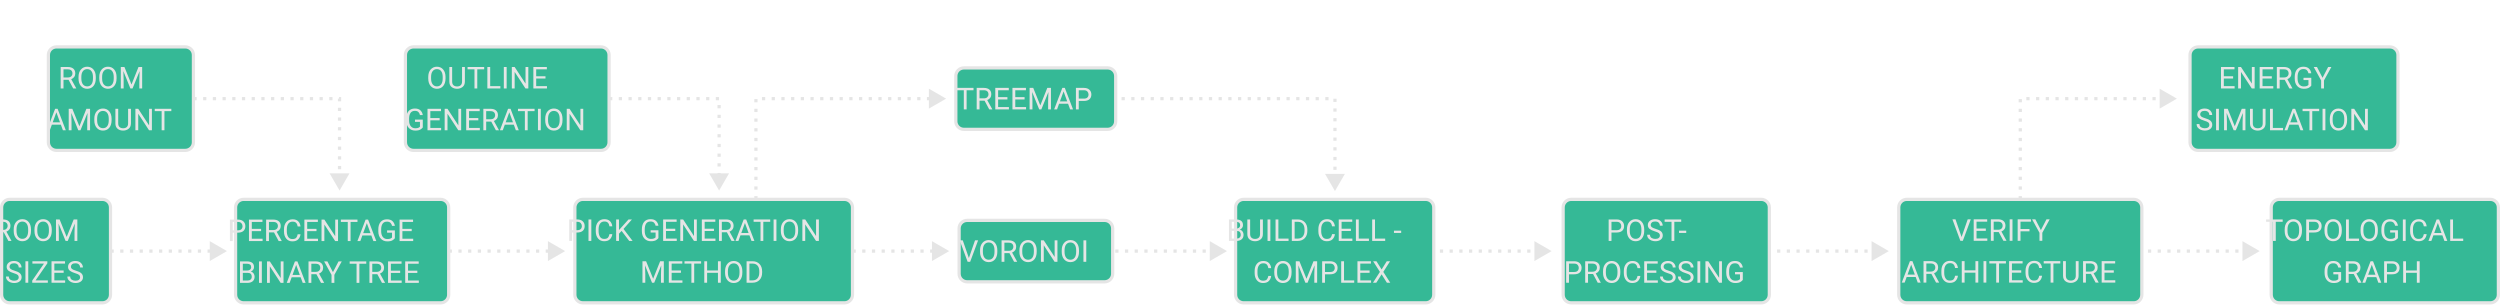
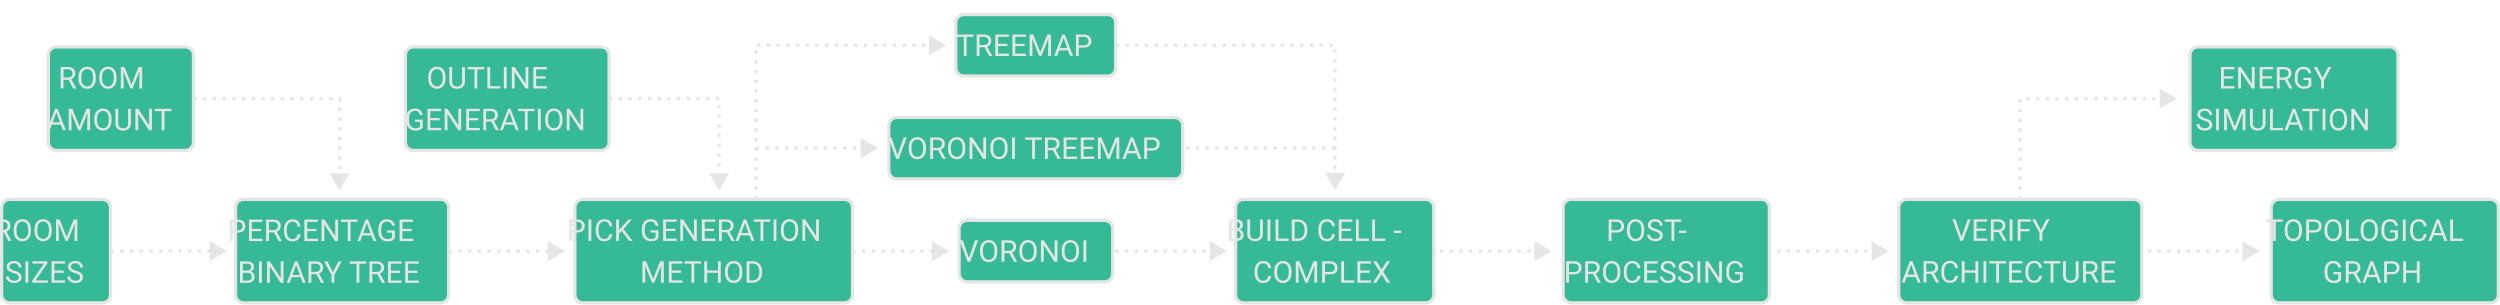
<svg xmlns="http://www.w3.org/2000/svg" xmlns:xlink="http://www.w3.org/1999/xlink" width="1545.922" height="188.272" viewBox="0 0 1545.922 188.272" version="1.1" id="svg421">
  <defs id="defs71">
    <marker style="overflow:visible" id="TriangleStart" refX="0" refY="0" orient="auto-start-reverse" markerWidth="5.324" markerHeight="6.155" viewBox="0 0 5.324 6.155" preserveAspectRatio="xMidYMid">
      <path transform="scale(0.5)" style="fill:context-stroke;fill-rule:evenodd;stroke:context-stroke;stroke-width:1pt" d="M 5.77,0 -2.88,5 V -5 Z" id="path135" />
    </marker>
    <rect x="586.919" y="-243.734" width="242.956" height="142.461" id="rect4035" />
    <g id="g69">
      <g id="glyph-0-0">
        <path d="M 7.484,0 H 1 V -13.5 H 7.484 Z M 7,-0.781 v -11.938 L 4.484,-6.75 Z M 1.5,-12.594 V -0.891 L 3.953,-6.75 Z M 1.859,-0.5 H 6.594 l -2.375,-5.625 z M 4.219,-7.469 6.594,-13 H 1.859 Z m 0,0" id="path2" />
      </g>
      <g id="glyph-0-1">
        <path d="m 8.859,-5.688 h -5.562 V 0 h -1.75 v -13 h 8.219 v 1.438 h -6.469 v 4.438 h 5.562 z m 0,0" id="path5" />
      </g>
      <g id="glyph-0-2">
        <path d="m 3.422,0 h -1.75 v -13 h 1.75 z m 0,0" id="path8" />
      </g>
      <g id="glyph-0-3">
        <path d="M 11.75,0 H 9.984 l -6.688,-10.016 V 0 h -1.75 v -13 h 1.75 L 10,-2.938 V -13 h 1.75 z m 0,0" id="path11" />
      </g>
      <g id="glyph-0-4">
        <path d="M 1.547,0 V -13 H 5.281 c 1.156,0 2.176,0.25 3.062,0.75 0.895,0.5 1.582,1.215 2.062,2.141 0.477,0.93 0.723,1.992 0.734,3.188 v 0.828 c 0,1.219 -0.246,2.293 -0.734,3.219 C 9.926,-1.957 9.238,-1.25 8.344,-0.75 7.445,-0.25 6.406,0 5.219,0 Z m 1.75,-11.547 V -1.406 h 1.844 c 1.344,0 2.391,-0.406 3.141,-1.219 0.75,-0.82 1.125,-1.992 1.125,-3.516 v -0.75 c 0,-1.469 -0.355,-2.609 -1.062,-3.422 -0.711,-0.82 -1.715,-1.234 -3.016,-1.234 z m 0,0" id="path14" />
      </g>
      <g id="glyph-0-5" />
      <g id="glyph-0-6">
        <path d="M 3.797,-13 8.141,-2.391 12.484,-13 H 14.75 V 0 H 13 V -5.062 L 13.172,-10.531 8.812,0 H 7.469 L 3.125,-10.5 3.297,-5.062 V 0 h -1.75 v -13 z m 0,0" id="path18" />
      </g>
      <g id="glyph-0-7">
        <path d="M 8.875,-3.703 H 3.312 L 2.062,0 H 0.25 l 5.078,-13 h 1.531 L 11.938,0 h -1.797 z m -5.031,-1.406 h 4.5 l -2.25,-5.859 z m 0,0" id="path21" />
      </g>
      <g id="glyph-0-8">
        <path d="M 5.875,-7.938 9.047,-13 h 2.062 L 6.922,-6.547 11.219,0 H 9.141 L 5.875,-5.078 2.594,0 H 0.516 L 4.828,-6.547 0.625,-13 h 2.047 z m 0,0" id="path24" />
      </g>
      <g id="glyph-0-9">
        <path d="M 3.297,-4.703 V 0 h -1.75 V -13 H 6.438 c 1.445,0 2.582,0.383 3.406,1.141 0.832,0.762 1.25,1.773 1.25,3.031 0,1.324 -0.406,2.344 -1.219,3.062 -0.805,0.711 -1.953,1.062 -3.453,1.062 z m 0,-1.406 H 6.438 c 0.938,0 1.656,-0.227 2.156,-0.688 0.5,-0.469 0.75,-1.141 0.75,-2.016 0,-0.832 -0.25,-1.492 -0.75,-1.984 -0.5,-0.5 -1.188,-0.75 -2.062,-0.75 H 3.297 Z m 0,0" id="path27" />
      </g>
      <g id="glyph-0-10">
        <path d="m 11.75,-6.109 c 0,1.25 -0.219,2.34 -0.656,3.266 -0.438,0.918 -1.059,1.621 -1.859,2.109 C 8.43,-0.242 7.492,0 6.422,0 5.379,0 4.453,-0.242 3.641,-0.734 c -0.805,-0.5 -1.43,-1.195 -1.875,-2.094 -0.449,-0.906 -0.68,-1.957 -0.688,-3.156 v -0.906 c 0,-1.219 0.219,-2.289 0.656,-3.219 C 2.18,-11.047 2.812,-11.758 3.625,-12.25 4.438,-12.75 5.363,-13 6.406,-13 c 1.062,0 2,0.246 2.812,0.734 0.812,0.492 1.438,1.199 1.875,2.125 0.438,0.93 0.656,2.012 0.656,3.25 z M 10.016,-6.906 c 0,-1.488 -0.32,-2.625 -0.953,-3.406 C 8.426,-11.102 7.539,-11.5 6.406,-11.5 c -1.105,0 -1.977,0.398 -2.609,1.188 -0.637,0.781 -0.965,1.875 -0.984,3.281 v 0.922 c 0,1.438 0.316,2.57 0.953,3.391 0.645,0.824 1.531,1.234 2.656,1.234 1.133,0 2.008,-0.383 2.625,-1.156 0.625,-0.77 0.945,-1.879 0.969,-3.328 z m 0,0" id="path30" />
      </g>
      <g id="glyph-0-11">
        <path d="M 10.719,-11.562 H 6.453 V 0 h -1.75 v -11.562 h -4.25 V -13 H 10.719 Z m 0,0" id="path33" />
      </g>
      <g id="glyph-0-12">
        <path d="m 5.453,-5.859 c -1.5,-0.406 -2.594,-0.906 -3.281,-1.5 -0.68,-0.594 -1.016,-1.332 -1.016,-2.219 0,-0.988 0.414,-1.805 1.25,-2.453 C 3.238,-12.676 4.32,-13 5.656,-13 c 0.914,0 1.727,0.172 2.438,0.516 0.719,0.336 1.27,0.797 1.656,1.391 0.395,0.594 0.594,1.246 0.594,1.953 h -1.75 c 0,-0.758 -0.258,-1.352 -0.766,-1.781 C 7.316,-11.348 6.594,-11.562 5.656,-11.562 c -0.867,0 -1.539,0.184 -2.016,0.547 -0.48,0.355 -0.719,0.852 -0.719,1.484 0,0.512 0.227,0.949 0.688,1.312 0.457,0.355 1.238,0.68 2.344,0.969 1.102,0.293 1.961,0.617 2.578,0.969 0.625,0.344 1.086,0.758 1.391,1.234 0.301,0.48 0.453,1.039 0.453,1.672 0,1.023 -0.422,1.84 -1.266,2.453 C 8.273,-0.305 7.156,0 5.75,0 4.844,0 3.992,-0.164 3.203,-0.5 2.41,-0.844 1.801,-1.305 1.375,-1.891 0.945,-2.473 0.734,-3.133 0.734,-3.875 h 1.75 c 0,0.762 0.297,1.359 0.891,1.797 0.594,0.43 1.383,0.641 2.375,0.641 0.926,0 1.633,-0.176 2.125,-0.531 0.488,-0.363 0.734,-0.852 0.734,-1.469 0,-0.613 -0.23,-1.086 -0.688,-1.422 -0.449,-0.332 -1.273,-0.664 -2.469,-1 z m 0,0" id="path36" />
      </g>
      <g id="glyph-0-13">
        <path d="M 5.938,-2.094 9.734,-13 h 1.906 L 6.719,0 H 5.172 L 0.25,-13 h 1.906 z m 0,0" id="path39" />
      </g>
      <g id="glyph-0-14">
        <path d="m 9.047,-5.703 h -5.75 v 4.281 H 9.969 V 0 H 1.547 v -13 h 8.344 v 1.438 h -6.594 v 4.453 h 5.75 z m 0,0" id="path42" />
      </g>
      <g id="glyph-0-15">
        <path d="m 10.891,-13 v 8.734 c -0.012,1.219 -0.406,2.215 -1.188,2.984 C 8.922,-0.52 7.863,-0.094 6.531,0 H 6.062 C 4.613,0 3.457,-0.375 2.594,-1.125 1.727,-1.883 1.289,-2.926 1.281,-4.25 V -13 h 1.734 v 8.656 c 0,0.93 0.258,1.648 0.781,2.156 0.531,0.512 1.285,0.766 2.266,0.766 0.988,0 1.742,-0.254 2.266,-0.766 C 8.859,-2.695 9.125,-3.41 9.125,-4.328 V -13 Z m 0,0" id="path45" />
      </g>
      <g id="glyph-0-16">
        <path d="M 1.547,0 V -13 H 5.875 c 1.445,0 2.531,0.312 3.25,0.938 0.727,0.617 1.094,1.527 1.094,2.734 0,0.637 -0.18,1.203 -0.531,1.703 -0.355,0.492 -0.836,0.871 -1.438,1.141 0.719,0.188 1.285,0.543 1.703,1.062 0.414,0.523 0.625,1.141 0.625,1.859 0,1.117 -0.387,1.992 -1.156,2.625 C 8.648,-0.312 7.555,0 6.141,0 Z m 1.75,-5.719 v 4.297 H 6.188 c 0.812,0 1.453,-0.188 1.922,-0.562 C 8.578,-2.367 8.812,-2.895 8.812,-3.562 8.812,-5 7.941,-5.719 6.203,-5.719 Z m 0,-1.375 H 5.938 c 0.758,0 1.367,-0.203 1.828,-0.609 0.457,-0.406 0.688,-0.957 0.688,-1.656 0,-0.77 -0.215,-1.328 -0.641,-1.672 C 7.395,-11.383 6.75,-11.562 5.875,-11.562 H 3.297 Z m 0,0" id="path48" />
      </g>
      <g id="glyph-0-17">
        <path d="M 3.297,-1.422 H 9.594 V 0 H 1.547 v -13 h 1.75 z m 0,0" id="path51" />
      </g>
      <g id="glyph-0-18">
        <path d="M 11.312,-4.219 C 11.145,-2.875 10.625,-1.832 9.75,-1.094 8.875,-0.363 7.711,0 6.266,0 4.703,0 3.445,-0.535 2.5,-1.609 1.551,-2.68 1.078,-4.113 1.078,-5.906 v -1.234 c 0,-1.176 0.219,-2.207 0.656,-3.094 0.445,-0.883 1.07,-1.566 1.875,-2.047 0.812,-0.477 1.75,-0.719 2.812,-0.719 1.414,0 2.547,0.383 3.391,1.141 0.852,0.75 1.352,1.793 1.5,3.125 H 9.547 c -0.156,-1 -0.492,-1.719 -1,-2.156 -0.5,-0.445 -1.211,-0.672 -2.125,-0.672 -1.117,0 -1.992,0.391 -2.625,1.172 -0.637,0.773 -0.953,1.875 -0.953,3.312 V -5.875 c 0,1.367 0.301,2.449 0.906,3.25 0.602,0.793 1.441,1.188 2.516,1.188 0.977,0 1.727,-0.207 2.25,-0.625 0.52,-0.414 0.863,-1.133 1.031,-2.156 z m 0,0" id="path54" />
      </g>
      <g id="glyph-0-19">
        <path d="M 11.344,-1.969 C 10.895,-1.301 10.266,-0.805 9.453,-0.484 8.648,-0.16 7.711,0 6.641,0 5.566,0 4.609,-0.238 3.766,-0.719 2.922,-1.207 2.27,-1.895 1.812,-2.781 1.352,-3.676 1.117,-4.711 1.109,-5.891 V -7 c 0,-1.906 0.461,-3.379 1.391,-4.422 C 3.438,-12.473 4.754,-13 6.453,-13 c 1.383,0 2.5,0.312 3.344,0.938 0.844,0.625 1.359,1.512 1.547,2.656 h -1.75 c -0.336,-1.438 -1.383,-2.156 -3.141,-2.156 -1.168,0 -2.059,0.391 -2.672,1.172 C 3.176,-9.617 2.875,-8.504 2.875,-7.047 v 1.031 c 0,1.406 0.336,2.523 1.016,3.344 C 4.578,-1.848 5.5,-1.438 6.656,-1.438 c 0.656,0 1.227,-0.07 1.719,-0.219 0.488,-0.156 0.895,-0.426 1.219,-0.812 v -3.234 h -3.062 v -1.406 h 4.812 z m 0,0" id="path57" />
      </g>
      <g id="glyph-0-20">
        <path d="M 11.75,0 H 9.984 v -5.703 h -6.688 V 0 h -1.75 v -13 h 1.75 v 5.891 h 6.688 V -13 H 11.75 Z m 0,0" id="path60" />
      </g>
      <g id="glyph-0-21">
        <path d="M 6.406,-5.703 H 3.297 V 0 H 1.531 v -13 h 4.391 c 1.5,0 2.648,0.312 3.453,0.938 0.801,0.625 1.203,1.539 1.203,2.734 0,0.762 -0.227,1.422 -0.672,1.984 -0.438,0.562 -1.059,0.984 -1.859,1.266 L 11.172,0 h -1.875 z m -3.109,-1.406 h 2.688 c 0.863,0 1.551,-0.195 2.062,-0.594 0.52,-0.395 0.781,-0.926 0.781,-1.594 0,-0.727 -0.246,-1.285 -0.734,-1.672 -0.492,-0.383 -1.199,-0.578 -2.125,-0.578 H 3.297 Z m 0,0" id="path63" />
      </g>
      <g id="glyph-0-22">
        <path d="m 4.406,-4.109 0.25,1.719 0.375,-1.547 2.625,-9.062 h 1.484 l 2.562,9.062 0.359,1.578 0.281,-1.75 L 14.406,-13 h 1.766 L 12.953,0 H 11.344 l -2.734,-9.469 -0.203,-1 -0.203,1 L 5.359,0 H 3.766 L 0.562,-13 h 1.75 z m 0,0" id="path66" />
      </g>
    </g>
    <marker style="overflow:visible" id="TriangleStart-0" refX="0" refY="0" orient="auto-start-reverse" markerWidth="5.324" markerHeight="6.155" viewBox="0 0 5.324 6.155" preserveAspectRatio="xMidYMid">
      <path transform="scale(0.5)" style="fill:context-stroke;fill-rule:evenodd;stroke:context-stroke;stroke-width:1pt" d="M 5.77,0 -2.88,5 V -5 Z" id="path135-6" />
    </marker>
    <marker style="overflow:visible" id="TriangleStart-2" refX="0" refY="0" orient="auto-start-reverse" markerWidth="5.324" markerHeight="6.155" viewBox="0 0 5.324 6.155" preserveAspectRatio="xMidYMid">
      <path transform="scale(0.5)" style="fill:context-stroke;fill-rule:evenodd;stroke:context-stroke;stroke-width:1pt" d="M 5.77,0 -2.88,5 V -5 Z" id="path135-0" />
    </marker>
    <marker style="overflow:visible" id="TriangleStart-0-7" refX="0" refY="0" orient="auto-start-reverse" markerWidth="5.324" markerHeight="6.155" viewBox="0 0 5.324 6.155" preserveAspectRatio="xMidYMid">
      <path transform="scale(0.5)" style="fill:context-stroke;fill-rule:evenodd;stroke:context-stroke;stroke-width:1pt" d="M 5.77,0 -2.88,5 V -5 Z" id="path135-6-6" />
    </marker>
    <marker style="overflow:visible" id="TriangleStart-2-4" refX="0" refY="0" orient="auto-start-reverse" markerWidth="5.324" markerHeight="6.155" viewBox="0 0 5.324 6.155" preserveAspectRatio="xMidYMid">
      <path transform="scale(0.5)" style="fill:context-stroke;fill-rule:evenodd;stroke:context-stroke;stroke-width:1pt" d="M 5.77,0 -2.88,5 V -5 Z" id="path135-0-5" />
    </marker>
    <marker style="overflow:visible" id="TriangleStart-3" refX="0" refY="0" orient="auto-start-reverse" markerWidth="5.324" markerHeight="6.155" viewBox="0 0 5.324 6.155" preserveAspectRatio="xMidYMid">
      <path transform="scale(0.5)" style="fill:context-stroke;fill-rule:evenodd;stroke:context-stroke;stroke-width:1pt" d="M 5.77,0 -2.88,5 V -5 Z" id="path135-67" />
    </marker>
    <marker style="overflow:visible" id="TriangleStart-36" refX="0" refY="0" orient="auto-start-reverse" markerWidth="5.324" markerHeight="6.155" viewBox="0 0 5.324 6.155" preserveAspectRatio="xMidYMid">
      <path transform="scale(0.5)" style="fill:context-stroke;fill-rule:evenodd;stroke:context-stroke;stroke-width:1pt" d="M 5.77,0 -2.88,5 V -5 Z" id="path135-7" />
    </marker>
  </defs>
  <use xlink:href="#glyph-0-5" x="1906.16" y="54.645" id="use529" width="100%" height="100%" style="fill:#ebebeb;fill-opacity:1" transform="translate(-714.3554,-59.64452)" />
  <use xlink:href="#glyph-0-5" x="1950.16" y="54.645" id="use537" width="100%" height="100%" style="fill:#ebebeb;fill-opacity:1" transform="translate(-714.3554,-59.64452)" />
  <path fill-rule="nonzero" fill="rgb(24.706%, 74.902%, 68.235%)" fill-opacity="1" d="m 6,123.272 h 57.335 c 2.762,0 5,2.238 5,5 v 54 c 0,2.758 -2.238,5 -5,5 H 6 c -2.762,0 -5,-2.242 -5,-5 v -54 c 0,-2.762 2.238,-5 5,-5 z" id="path73" style="fill:#35b996;fill-opacity:1;stroke:#e5e5e5;stroke-width:2;stroke-dasharray:none;stroke-opacity:1" />
  <path fill-rule="nonzero" fill="rgb(24.706%, 74.902%, 68.235%)" fill-opacity="1" d="m 255.696,29 h 115.938 c 2.762,0 5,2.238 5,5 v 54 c 0,2.758 -2.238,5 -5,5 H 255.696 c -2.762,0 -5,-2.242 -5,-5 v -54 c 0,-2.762 2.238,-5 5,-5 z" id="path127" style="fill:#35b996;fill-opacity:1;stroke:#e5e5e5;stroke-width:2;stroke-dasharray:none;stroke-opacity:1" />
  <use xlink:href="#glyph-0-5" x="655.164" y="64.926" id="use141" width="100%" height="100%" style="fill:#ebebeb;fill-opacity:1" transform="translate(108.1408,-7.654061)" />
  <use xlink:href="#glyph-0-5" x="781.105" y="56.133" id="use175" width="100%" height="100%" style="fill:#ebebeb;fill-opacity:1" transform="translate(144.0293,1.138907)" />
  <use xlink:href="#glyph-0-5" x="840.105" y="56.133" id="use187" width="100%" height="100%" style="fill:#ebebeb;fill-opacity:1" transform="translate(144.0293,1.138907)" />
  <use xlink:href="#glyph-0-5" x="815.105" y="82.133" id="use213" width="100%" height="100%" style="fill:#ebebeb;fill-opacity:1" transform="translate(147.5684,1.138907)" />
  <use xlink:href="#glyph-0-5" x="843.105" y="82.133" id="use219" width="100%" height="100%" style="fill:#ebebeb;fill-opacity:1" transform="translate(147.5684,1.138907)" />
  <path fill-rule="nonzero" fill="rgb(24.706%, 74.902%, 68.235%)" fill-opacity="1" d="m 34.916,29 h 79.688 c 2.762,0 5,2.238 5,5 v 54 c 0,2.762 -2.238,5 -5,5 h -79.688 c -2.762,0 -5,-2.238 -5,-5 V 34 c 0,-2.762 2.238,-5 5,-5 z" id="path231" style="fill:#35b996;fill-opacity:1;stroke:#e5e5e5;stroke-width:2;stroke-dasharray:none;stroke-opacity:1" />
  <path fill-rule="nonzero" fill="rgb(24.706%, 74.902%, 68.235%)" fill-opacity="1" d="m 150.674,123.272 h 121.776 c 2.762,0 5,2.238 5,5 v 54 c 0,2.762 -2.238,5 -5,5 H 150.674 c -2.762,0 -5,-2.238 -5,-5 v -54 c 0,-2.762 2.238,-5 5,-5 z" id="path255" style="fill:#35b996;fill-opacity:1;stroke:#e5e5e5;stroke-width:2;stroke-dasharray:none;stroke-opacity:1" />
  <use xlink:href="#glyph-0-5" x="397.008" y="61.961" id="use265" width="100%" height="100%" style="fill:#ebebeb;fill-opacity:1" transform="translate(89.46712,-4.689218)" />
  <use xlink:href="#glyph-0-5" x="416.008" y="87.961" id="use299" width="100%" height="100%" style="fill:#ebebeb;fill-opacity:1" transform="translate(105.553,-4.689218)" />
  <use xlink:href="#glyph-0-5" x="1057.023" y="80.629" id="use347" width="100%" height="100%" style="fill:#ebebeb;fill-opacity:1" transform="translate(167.9412,2.642813)" />
  <path fill-rule="nonzero" fill="rgb(24.706%, 74.902%, 68.235%)" fill-opacity="1" d="m 769.049,123.272 h 112.549 c 2.762,0 5,2.238 5,5 v 54 c 0,2.762 -2.238,5 -5,5 h -112.549 c -2.762,0 -5,-2.238 -5,-5 v -54 c 0,-2.762 2.238,-5 5,-5 z" id="path363" style="fill:#35b996;fill-opacity:1;stroke:#e5e5e5;stroke-width:2;stroke-dasharray:none;stroke-opacity:1" />
  <use xlink:href="#glyph-0-5" x="1290.051" y="61.957" id="use381" width="100%" height="100%" style="fill:#ebebeb;fill-opacity:1" transform="translate(189.7438,-4.685312)" />
  <use xlink:href="#glyph-0-5" x="1227.051" y="87.957" id="use399" width="100%" height="100%" style="fill:#ebebeb;fill-opacity:1" transform="translate(198.9313,-4.685312)" />
  <use xlink:href="#glyph-0-5" x="1273.051" y="87.957" id="use407" width="100%" height="100%" style="fill:#ebebeb;fill-opacity:1" transform="translate(198.9313,-4.685312)" />
  <path style="fill:none;stroke:#e5e5e5;stroke-width:2;stroke-linecap:butt;stroke-linejoin:miter;stroke-miterlimit:4;stroke-dasharray:2, 4;stroke-dashoffset:0;stroke-opacity:1;marker-end:url(#TriangleStart)" d="m 68.335,155.272 h 64.918" id="path1418-2" />
  <path style="fill:none;stroke:#e5e5e5;stroke-width:2;stroke-linecap:butt;stroke-linejoin:miter;stroke-miterlimit:4;stroke-dasharray:2, 4;stroke-dashoffset:0;stroke-opacity:1;marker-end:url(#TriangleStart-2)" d="m 277.45,155.272 h 64.918" id="path1418-2-6" />
  <path style="fill:none;stroke:#e5e5e5;stroke-width:2;stroke-linecap:butt;stroke-linejoin:miter;stroke-miterlimit:4;stroke-dasharray:2, 4;stroke-dashoffset:0;stroke-opacity:1;marker-end:url(#TriangleStart-2-4)" d="m 527.163,155.272 h 52.685" id="path1418-2-6-2" />
  <path style="fill:none;stroke:#e5e5e5;stroke-width:2;stroke-linecap:butt;stroke-linejoin:miter;stroke-miterlimit:4;stroke-dasharray:2, 4;stroke-dashoffset:0;stroke-opacity:1;marker-end:url(#TriangleStart-0)" d="m 119.604,61 h 90.365 v 49.73" id="path1418-2-3" />
  <text xml:space="preserve" style="font-style:normal;font-weight:normal;font-size:18.667px;line-height:1.35;font-family:sans-serif;fill:#e5e5e5;fill-opacity:1;stroke:none" x="313.44" y="54.711" id="text598">
    <tspan id="tspan596" x="313.44" y="54.711" style="font-style:normal;font-variant:normal;font-weight:normal;font-stretch:normal;font-size:18.667px;font-family:Roboto;-inkscape-font-specification:Roboto;text-align:center;text-anchor:middle;fill:#e5e5e5;fill-opacity:1">OUTLINE</tspan>
    <tspan x="313.44" y="80.56" id="tspan600" style="font-style:normal;font-variant:normal;font-weight:normal;font-stretch:normal;font-size:18.667px;font-family:Roboto;-inkscape-font-specification:Roboto;text-align:center;text-anchor:middle;fill:#e5e5e5;fill-opacity:1">GENERATION</tspan>
  </text>
  <path fill-rule="nonzero" fill="rgb(24.706%, 74.902%, 68.235%)" fill-opacity="1" d="m 360.471,123.272 h 161.693 c 2.762,0 5,2.238 5,5 v 54 c 0,2.762 -2.238,5 -5,5 H 360.471 c -2.762,0 -5,-2.238 -5,-5 v -54 c 0,-2.762 2.238,-5 5,-5 z" id="path165-1" style="fill:#35b996;fill-opacity:1;stroke:#e5e5e5;stroke-width:2;stroke-dasharray:none;stroke-opacity:1" />
  <text xml:space="preserve" style="font-style:normal;font-weight:normal;font-size:18.667px;line-height:1.35;font-family:sans-serif;fill:#e5e5e5;fill-opacity:1;stroke:none" x="441.331" y="148.983" id="text598-20-5">
    <tspan x="441.331" y="148.983" id="tspan600-3-5" style="font-style:normal;font-variant:normal;font-weight:normal;font-stretch:normal;font-size:18.667px;font-family:Roboto;-inkscape-font-specification:Roboto;text-align:center;text-anchor:middle;fill:#e5e5e5;fill-opacity:1">PICK GENERATION</tspan>
    <tspan x="441.331" y="174.832" style="font-style:normal;font-variant:normal;font-weight:normal;font-stretch:normal;font-size:18.667px;font-family:Roboto;-inkscape-font-specification:Roboto;text-align:center;text-anchor:middle;fill:#e5e5e5;fill-opacity:1" id="tspan1636-4">METHOD</tspan>
  </text>
-   <path fill-rule="nonzero" fill="rgb(24.706%, 74.902%, 68.235%)" fill-opacity="1" d="m 596.05,41.993 h 88.862 c 2.762,0 5,2.238 5,5 v 28 c 0,2.762 -2.238,5 -5,5 h -88.862 c -2.762,0 -5,-2.238 -5,-5 v -28 c 0,-2.762 2.238,-5 5,-5 z" id="path525-6" style="fill:#35b996;fill-opacity:1;stroke:#e5e5e5;stroke-width:2;stroke-dasharray:none;stroke-opacity:1" />
-   <text xml:space="preserve" style="font-style:normal;font-weight:normal;font-size:18.667px;line-height:1.35;font-family:sans-serif;fill:#e5e5e5;fill-opacity:1;stroke:none" x="640.689" y="67.629" id="text598-20-2-9">
-     <tspan x="640.689" y="67.629" style="font-style:normal;font-variant:normal;font-weight:normal;font-stretch:normal;font-size:18.667px;font-family:Roboto;-inkscape-font-specification:Roboto;text-align:center;text-anchor:middle;fill:#e5e5e5;fill-opacity:1" id="tspan1636-9-37">TREEMAP</tspan>
+   <path fill-rule="nonzero" fill="rgb(24.706%, 74.902%, 68.235%)" fill-opacity="1" d="m 596.05,9 h 88.862 c 2.762,0 5,2.238 5,5 v 28 c 0,2.762 -2.238,5 -5,5 h -88.862 c -2.762,0 -5,-2.238 -5,-5 v -28 c 0,-2.762 2.238,-5 5,-5 z" id="path525-6" style="fill:#35b996;fill-opacity:1;stroke:#e5e5e5;stroke-width:2;stroke-dasharray:none;stroke-opacity:1" />
+   <text xml:space="preserve" style="font-style:normal;font-weight:normal;font-size:18.667px;line-height:1.35;font-family:sans-serif;fill:#e5e5e5;fill-opacity:1;stroke:none" x="640.689" y="34.636" id="text598-20-2-9">
+     <tspan x="640.689" y="34.636" style="font-style:normal;font-variant:normal;font-weight:normal;font-stretch:normal;font-size:18.667px;font-family:Roboto;-inkscape-font-specification:Roboto;text-align:center;text-anchor:middle;fill:#e5e5e5;fill-opacity:1" id="tspan1636-9-37">TREEMAP</tspan>
  </text>
  <text xml:space="preserve" style="font-style:normal;font-weight:normal;font-size:18.667px;line-height:1.35;font-family:sans-serif;fill:#e5e5e5;fill-opacity:1;stroke:none" x="824.736" y="148.983" id="text598-20-2-7-2">
    <tspan x="824.736" y="148.983" style="font-style:normal;font-variant:normal;font-weight:normal;font-stretch:normal;font-size:18.667px;font-family:Roboto;-inkscape-font-specification:Roboto;text-align:center;text-anchor:middle;fill:#e5e5e5;fill-opacity:1" id="tspan1917">BUILD CELL -</tspan>
    <tspan x="824.736" y="174.832" style="font-style:normal;font-variant:normal;font-weight:normal;font-stretch:normal;font-size:18.667px;font-family:Roboto;-inkscape-font-specification:Roboto;text-align:center;text-anchor:middle;fill:#e5e5e5;fill-opacity:1" id="tspan3684">COMPLEX</tspan>
  </text>
  <path fill-rule="nonzero" fill="rgb(24.706%, 74.902%, 68.235%)" fill-opacity="1" d="m 1179.124,123.272 h 140.319 c 2.762,0 5,2.238 5,5 v 54 c 0,2.762 -2.238,5 -5,5 h -140.319 c -2.762,0 -5,-2.238 -5,-5 v -54 c 0,-2.762 2.238,-5 5,-5 z" id="path363-3" style="fill:#35b996;fill-opacity:1;stroke:#e5e5e5;stroke-width:2;stroke-dasharray:none;stroke-opacity:1" />
  <text xml:space="preserve" style="font-style:normal;font-weight:normal;font-size:18.667px;line-height:1.35;font-family:sans-serif;fill:#e5e5e5;fill-opacity:1;stroke:none" x="1249.475" y="148.892" id="text598-20-2-7-2-4">
    <tspan x="1249.475" y="148.892" style="font-style:normal;font-variant:normal;font-weight:normal;font-stretch:normal;font-size:18.667px;font-family:Roboto;-inkscape-font-specification:Roboto;text-align:center;text-anchor:middle;fill:#e5e5e5;fill-opacity:1" id="tspan1917-8">VERIFY</tspan>
    <tspan x="1249.475" y="174.741" style="font-style:normal;font-variant:normal;font-weight:normal;font-stretch:normal;font-size:18.667px;font-family:Roboto;-inkscape-font-specification:Roboto;text-align:center;text-anchor:middle;fill:#e5e5e5;fill-opacity:1" id="tspan1978">ARCHITECTURE</tspan>
  </text>
  <path fill-rule="nonzero" fill="rgb(24.706%, 74.902%, 68.235%)" fill-opacity="1" d="m 1409.443,123.272 h 130.479 c 2.762,0 5,2.238 5,5 v 54 c 0,2.762 -2.238,5 -5,5 h -130.479 c -2.762,0 -5,-2.238 -5,-5 v -54 c 0,-2.762 2.238,-5 5,-5 z" id="path363-3-4" style="fill:#35b996;fill-opacity:1;stroke:#e5e5e5;stroke-width:2;stroke-dasharray:none;stroke-opacity:1" />
  <text xml:space="preserve" style="font-style:normal;font-weight:normal;font-size:18.667px;line-height:1.35;font-family:sans-serif;fill:#e5e5e5;fill-opacity:1;stroke:none" x="1474.356" y="148.983" id="text598-20-2-7-2-4-3">
    <tspan x="1474.356" y="148.983" style="font-style:normal;font-variant:normal;font-weight:normal;font-stretch:normal;font-size:18.667px;font-family:Roboto;-inkscape-font-specification:Roboto;text-align:center;text-anchor:middle;fill:#e5e5e5;fill-opacity:1" id="tspan4058">TOPOLOGICAL</tspan>
    <tspan x="1474.356" y="174.832" style="font-style:normal;font-variant:normal;font-weight:normal;font-stretch:normal;font-size:18.667px;font-family:Roboto;-inkscape-font-specification:Roboto;text-align:center;text-anchor:middle;fill:#e5e5e5;fill-opacity:1" id="tspan4062">GRAPH</tspan>
  </text>
  <text xml:space="preserve" style="font-style:normal;font-weight:normal;font-size:18.667px;line-height:1.35;font-family:sans-serif;fill:#e5e5e5;fill-opacity:1;stroke:none" x="210.523" y="149.074" id="text598-8">
    <tspan x="210.523" y="149.074" id="tspan600-9" style="font-style:normal;font-variant:normal;font-weight:normal;font-stretch:normal;font-size:18.667px;font-family:Roboto;-inkscape-font-specification:Roboto;text-align:center;text-anchor:middle;fill:#e5e5e5;fill-opacity:1">PERCENTAGE</tspan>
    <tspan x="210.523" y="174.923" style="font-style:normal;font-variant:normal;font-weight:normal;font-stretch:normal;font-size:18.667px;font-family:Roboto;-inkscape-font-specification:Roboto;text-align:center;text-anchor:middle;fill:#e5e5e5;fill-opacity:1" id="tspan1593">BINARY TREE</tspan>
  </text>
  <text xml:space="preserve" style="font-style:normal;font-weight:normal;font-size:18.667px;line-height:1.35;font-family:sans-serif;fill:#e5e5e5;fill-opacity:1;stroke:none" x="74.846" y="54.711" id="text598-2">
    <tspan x="74.846" y="54.711" style="font-style:normal;font-variant:normal;font-weight:normal;font-stretch:normal;font-size:18.667px;font-family:Roboto;-inkscape-font-specification:Roboto;text-align:center;text-anchor:middle;fill:#e5e5e5;fill-opacity:1" id="tspan1550">ROOM</tspan>
    <tspan x="74.846" y="80.56" style="font-style:normal;font-variant:normal;font-weight:normal;font-stretch:normal;font-size:18.667px;font-family:Roboto;-inkscape-font-specification:Roboto;text-align:center;text-anchor:middle;fill:#e5e5e5;fill-opacity:1" id="tspan1683">AMOUNT</tspan>
  </text>
  <text xml:space="preserve" style="font-style:normal;font-weight:normal;font-size:18.667px;line-height:1.35;font-family:sans-serif;fill:#e5e5e5;fill-opacity:1;stroke:none" x="34.769" y="148.983" id="text598-2-7">
    <tspan x="34.769" y="148.983" style="font-style:normal;font-variant:normal;font-weight:normal;font-stretch:normal;font-size:18.667px;font-family:Roboto;-inkscape-font-specification:Roboto;text-align:center;text-anchor:middle;fill:#e5e5e5;fill-opacity:1" id="tspan1550-9">ROOM</tspan>
    <tspan x="34.769" y="174.832" style="font-style:normal;font-variant:normal;font-weight:normal;font-stretch:normal;font-size:18.667px;font-family:Roboto;-inkscape-font-specification:Roboto;text-align:center;text-anchor:middle;fill:#e5e5e5;fill-opacity:1" id="tspan1679">SIZES</tspan>
  </text>
  <path style="fill:none;stroke:#e5e5e5;stroke-width:2;stroke-linecap:butt;stroke-linejoin:miter;stroke-miterlimit:4;stroke-dasharray:2, 4;stroke-dashoffset:0;stroke-opacity:1;marker-end:url(#TriangleStart-0)" d="m 376.634,61 h 68.038 v 49.73" id="path3004" />
-   <path style="fill:none;stroke:#e5e5e5;stroke-width:2;stroke-linecap:butt;stroke-linejoin:miter;stroke-miterlimit:4;stroke-dasharray:2, 4;stroke-dashoffset:0;stroke-opacity:1;marker-end:url(#TriangleStart-0-7)" d="M 467.444,123.272 V 61 h 110.504" id="path3004-5" />
+   <path style="fill:none;stroke:#e5e5e5;stroke-width:2;stroke-linecap:butt;stroke-linejoin:miter;stroke-miterlimit:4;stroke-dasharray:2, 4;stroke-dashoffset:0;stroke-opacity:1;marker-end:url(#TriangleStart-0-7)" d="m 467.444,123.272 0,-95.272 h 110.504" id="path3004-5" />
  <path fill-rule="nonzero" fill="rgb(24.706%, 74.902%, 68.235%)" fill-opacity="1" d="m 598.082,136.272 h 84.967 c 2.762,0 5,2.238 5,5 v 28 c 0,2.762 -2.238,5 -5,5 h -84.967 c -2.762,0 -5,-2.238 -5,-5 v -28 c 0,-2.762 2.238,-5 5,-5 z" id="path3312" style="fill:#35b996;fill-opacity:1;stroke:#e5e5e5;stroke-width:2;stroke-dasharray:none;stroke-opacity:1" />
  <text xml:space="preserve" style="font-style:normal;font-weight:normal;font-size:18.667px;line-height:1.35;font-family:sans-serif;fill:#e5e5e5;fill-opacity:1;stroke:none" x="640.559" y="161.907" id="text598-20-2-7">
    <tspan x="640.559" y="161.907" style="font-style:normal;font-variant:normal;font-weight:normal;font-stretch:normal;font-size:18.667px;font-family:Roboto;-inkscape-font-specification:Roboto;text-align:center;text-anchor:middle;fill:#e5e5e5;fill-opacity:1" id="tspan1636-9-3">VORONOI</tspan>
  </text>
  <path style="fill:none;stroke:#e5e5e5;stroke-width:2;stroke-linecap:butt;stroke-linejoin:miter;stroke-miterlimit:4;stroke-dasharray:2, 4;stroke-dashoffset:0;stroke-opacity:1;marker-start:url(#TriangleStart)" d="M 751.639,155.272 H 688.049" id="path3686" />
-   <path style="fill:none;stroke:#e5e5e5;stroke-width:2;stroke-linecap:butt;stroke-linejoin:miter;stroke-miterlimit:4;stroke-dasharray:2, 4;stroke-dashoffset:0;stroke-opacity:1;marker-start:url(#TriangleStart)" d="M 825.493,111.043 V 61 H 689.912" id="path3688" />
+   <path style="fill:none;stroke:#e5e5e5;stroke-width:2;stroke-linecap:butt;stroke-linejoin:miter;stroke-miterlimit:4;stroke-dasharray:2, 4;stroke-dashoffset:0;stroke-opacity:1;marker-start:url(#TriangleStart)" d="m 825.493,110.512 0,-82.512 H 689.912" id="path3688" />
+   <path style="fill:none;stroke:#e5e5e5;stroke-width:2;stroke-linecap:butt;stroke-linejoin:miter;stroke-miterlimit:4;stroke-dasharray:2, 4;stroke-dashoffset:0;stroke-opacity:1" d="m 825.493,91.636 -94.138,0" id="path3688-3" />
  <path style="fill:none;stroke:#e5e5e5;stroke-width:2;stroke-linecap:butt;stroke-linejoin:miter;stroke-miterlimit:4;stroke-dasharray:2, 4;stroke-dashoffset:0;stroke-opacity:1;marker-start:url(#TriangleStart)" d="M 952.378,155.272 H 886.598" id="path4022" />
  <path style="fill:none;stroke:#e5e5e5;stroke-width:2;stroke-linecap:butt;stroke-linejoin:miter;stroke-miterlimit:4;stroke-dasharray:2, 4;stroke-dashoffset:0;stroke-opacity:1;marker-start:url(#TriangleStart-36)" d="m 1160.881,155.272 h -65.78" id="path4022-5" />
  <path style="fill:none;stroke:#e5e5e5;stroke-width:2;stroke-linecap:butt;stroke-linejoin:miter;stroke-miterlimit:4;stroke-dasharray:2, 4;stroke-dashoffset:0;stroke-opacity:1;marker-start:url(#TriangleStart)" d="m 1390.223,155.272 h -65.78" id="path4096" />
  <path style="fill:none;stroke:#e5e5e5;stroke-width:2;stroke-linecap:butt;stroke-linejoin:miter;stroke-miterlimit:4;stroke-dasharray:2, 4;stroke-dashoffset:0;stroke-opacity:1;marker-start:url(#TriangleStart-3)" d="m 1339.021,61 h -89.737 v 62.272" id="path4096-5" />
  <path fill-rule="nonzero" fill="rgb(24.706%, 74.902%, 68.235%)" fill-opacity="1" d="m 1359.241,29 h 118.594 c 2.762,0 5,2.238 5,5 v 54 c 0,2.762 -2.238,5 -5,5 h -118.594 c -2.762,0 -5,-2.238 -5,-5 v -54 c 0,-2.762 2.238,-5 5,-5 z" id="path1" style="fill:#35b996;fill-opacity:1;stroke:#e5e5e5;stroke-width:2;stroke-dasharray:none;stroke-opacity:1" />
  <text xml:space="preserve" style="font-style:normal;font-weight:normal;font-size:18.667px;line-height:1.35;font-family:sans-serif;fill:#e5e5e5;fill-opacity:1;stroke:none" x="1418.958" y="54.711" id="text2">
    <tspan x="1418.958" y="54.711" style="font-style:normal;font-variant:normal;font-weight:normal;font-stretch:normal;font-size:18.667px;font-family:Roboto;-inkscape-font-specification:Roboto;text-align:center;text-anchor:middle;fill:#e5e5e5;fill-opacity:1" id="tspan2">ENERGY</tspan>
    <tspan x="1418.958" y="80.56" style="font-style:normal;font-variant:normal;font-weight:normal;font-stretch:normal;font-size:18.667px;font-family:Roboto;-inkscape-font-specification:Roboto;text-align:center;text-anchor:middle;fill:#e5e5e5;fill-opacity:1" id="tspan3">SIMULATION</tspan>
  </text>
  <path fill-rule="nonzero" fill="rgb(24.706%, 74.902%, 68.235%)" fill-opacity="1" d="m 971.598,123.272 h 117.503 c 2.762,0 5,2.238 5,5 v 54 c 0,2.762 -2.238,5 -5,5 H 971.598 c -2.762,0 -5,-2.238 -5,-5 v -54 c 0,-2.762 2.238,-5 5,-5 z" id="path3" style="fill:#35b996;fill-opacity:1;stroke:#e5e5e5;stroke-width:2;stroke-dasharray:none;stroke-opacity:1" />
  <text xml:space="preserve" style="font-style:normal;font-weight:normal;font-size:18.667px;line-height:1.35;font-family:sans-serif;fill:#e5e5e5;fill-opacity:1;stroke:none" x="1030.268" y="148.983" id="text5">
    <tspan x="1030.268" y="148.983" style="font-style:normal;font-variant:normal;font-weight:normal;font-stretch:normal;font-size:18.667px;font-family:Roboto;-inkscape-font-specification:Roboto;text-align:center;text-anchor:middle;fill:#e5e5e5;fill-opacity:1" id="tspan5">POST-</tspan>
    <tspan x="1030.268" y="174.832" style="font-style:normal;font-variant:normal;font-weight:normal;font-stretch:normal;font-size:18.667px;font-family:Roboto;-inkscape-font-specification:Roboto;text-align:center;text-anchor:middle;fill:#e5e5e5;fill-opacity:1" id="tspan6">PROCESSING</tspan>
  </text>
+   <path fill-rule="nonzero" fill="rgb(24.706%, 74.902%, 68.235%)" fill-opacity="1" d="m 554.607,72.636 h 171.749 c 2.762,0 5,2.238 5,5 v 28 c 0,2.762 -2.238,5 -5,5 H 554.607 c -2.762,0 -5,-2.238 -5,-5 V 77.636 c 0,-2.762 2.238,-5 5,-5 z" id="path4" style="fill:#35b996;fill-opacity:1;stroke:#e5e5e5;stroke-width:2;stroke-dasharray:none;stroke-opacity:1" />
+   <text xml:space="preserve" style="font-style:normal;font-weight:normal;font-size:18.667px;line-height:1.35;font-family:sans-serif;fill:#e5e5e5;fill-opacity:1;stroke:none" x="640.7" y="98.272" id="text4">
+     <tspan x="640.7" y="98.272" style="font-style:normal;font-variant:normal;font-weight:normal;font-stretch:normal;font-size:18.667px;font-family:Roboto;-inkscape-font-specification:Roboto;text-align:center;text-anchor:middle;fill:#e5e5e5;fill-opacity:1" id="tspan4">VORONOI TREEMAP</tspan>
+   </text>
+   <path style="fill:none;stroke:#e5e5e5;stroke-width:2;stroke-linecap:butt;stroke-linejoin:miter;stroke-miterlimit:4;stroke-dasharray:2, 4;stroke-dashoffset:0;stroke-opacity:1;marker-end:url(#TriangleStart-0-7)" d="m 467.444,91.636 68.317,0" id="path6" />
</svg>
